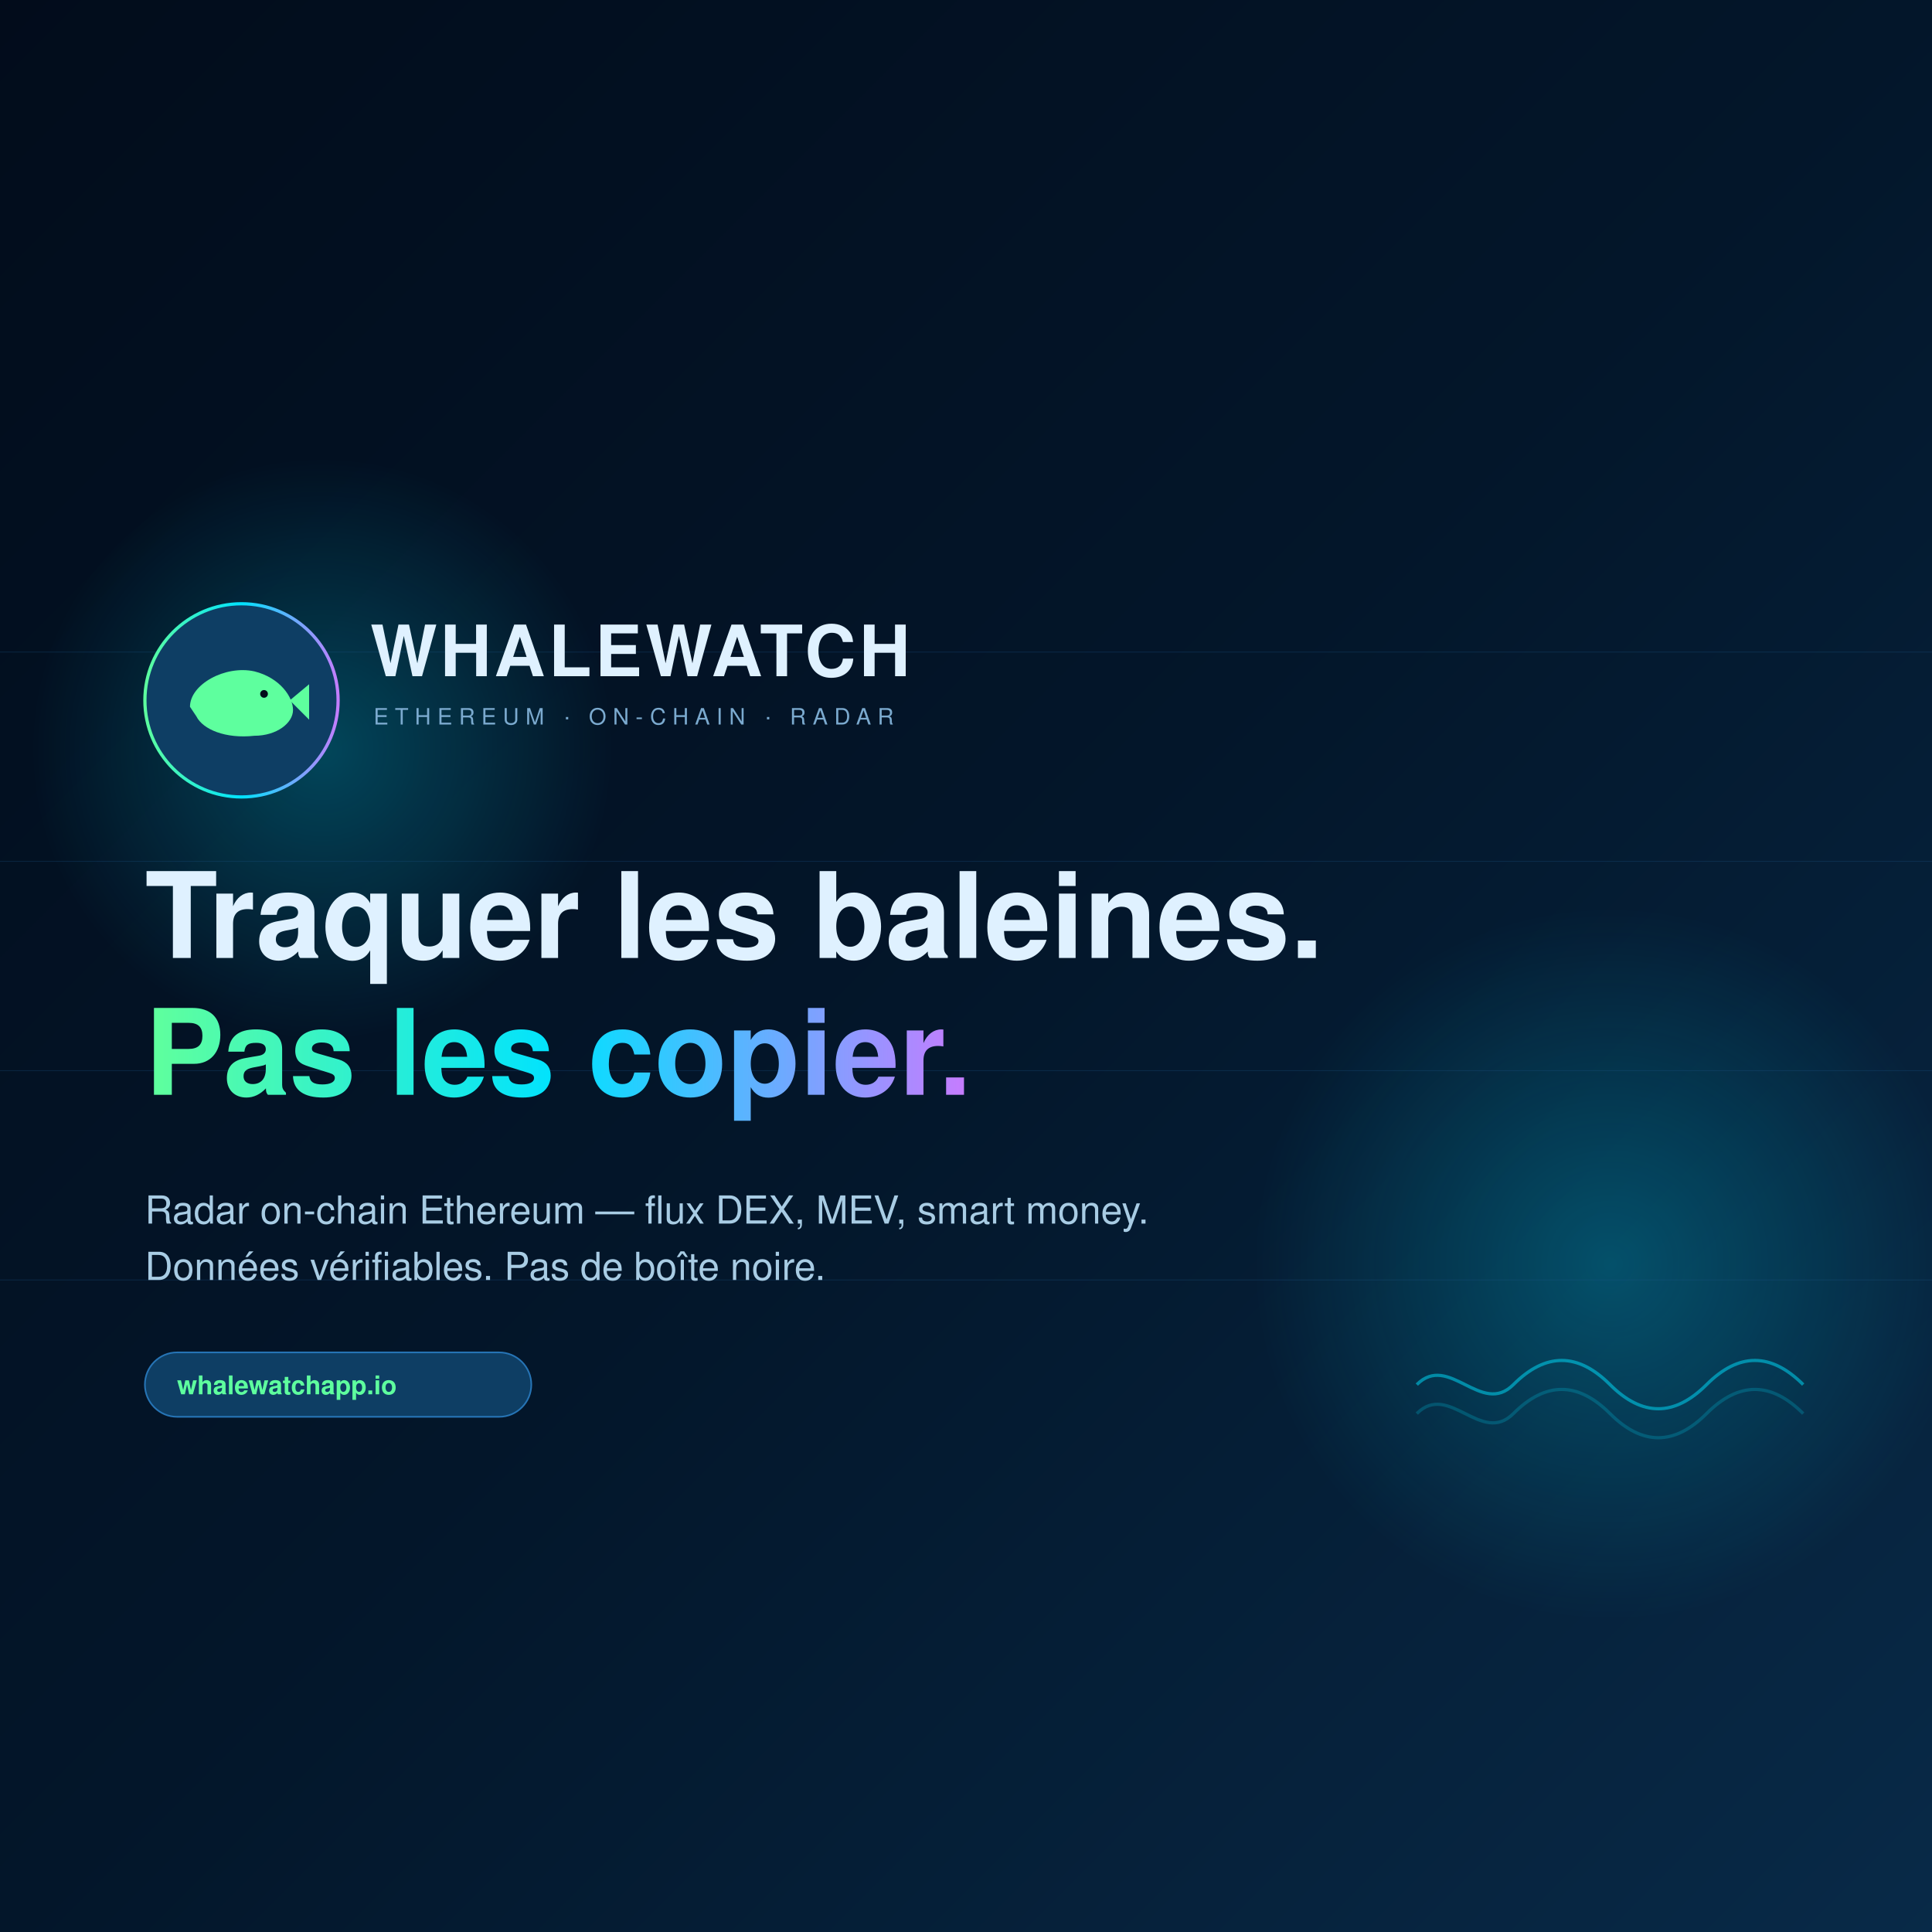
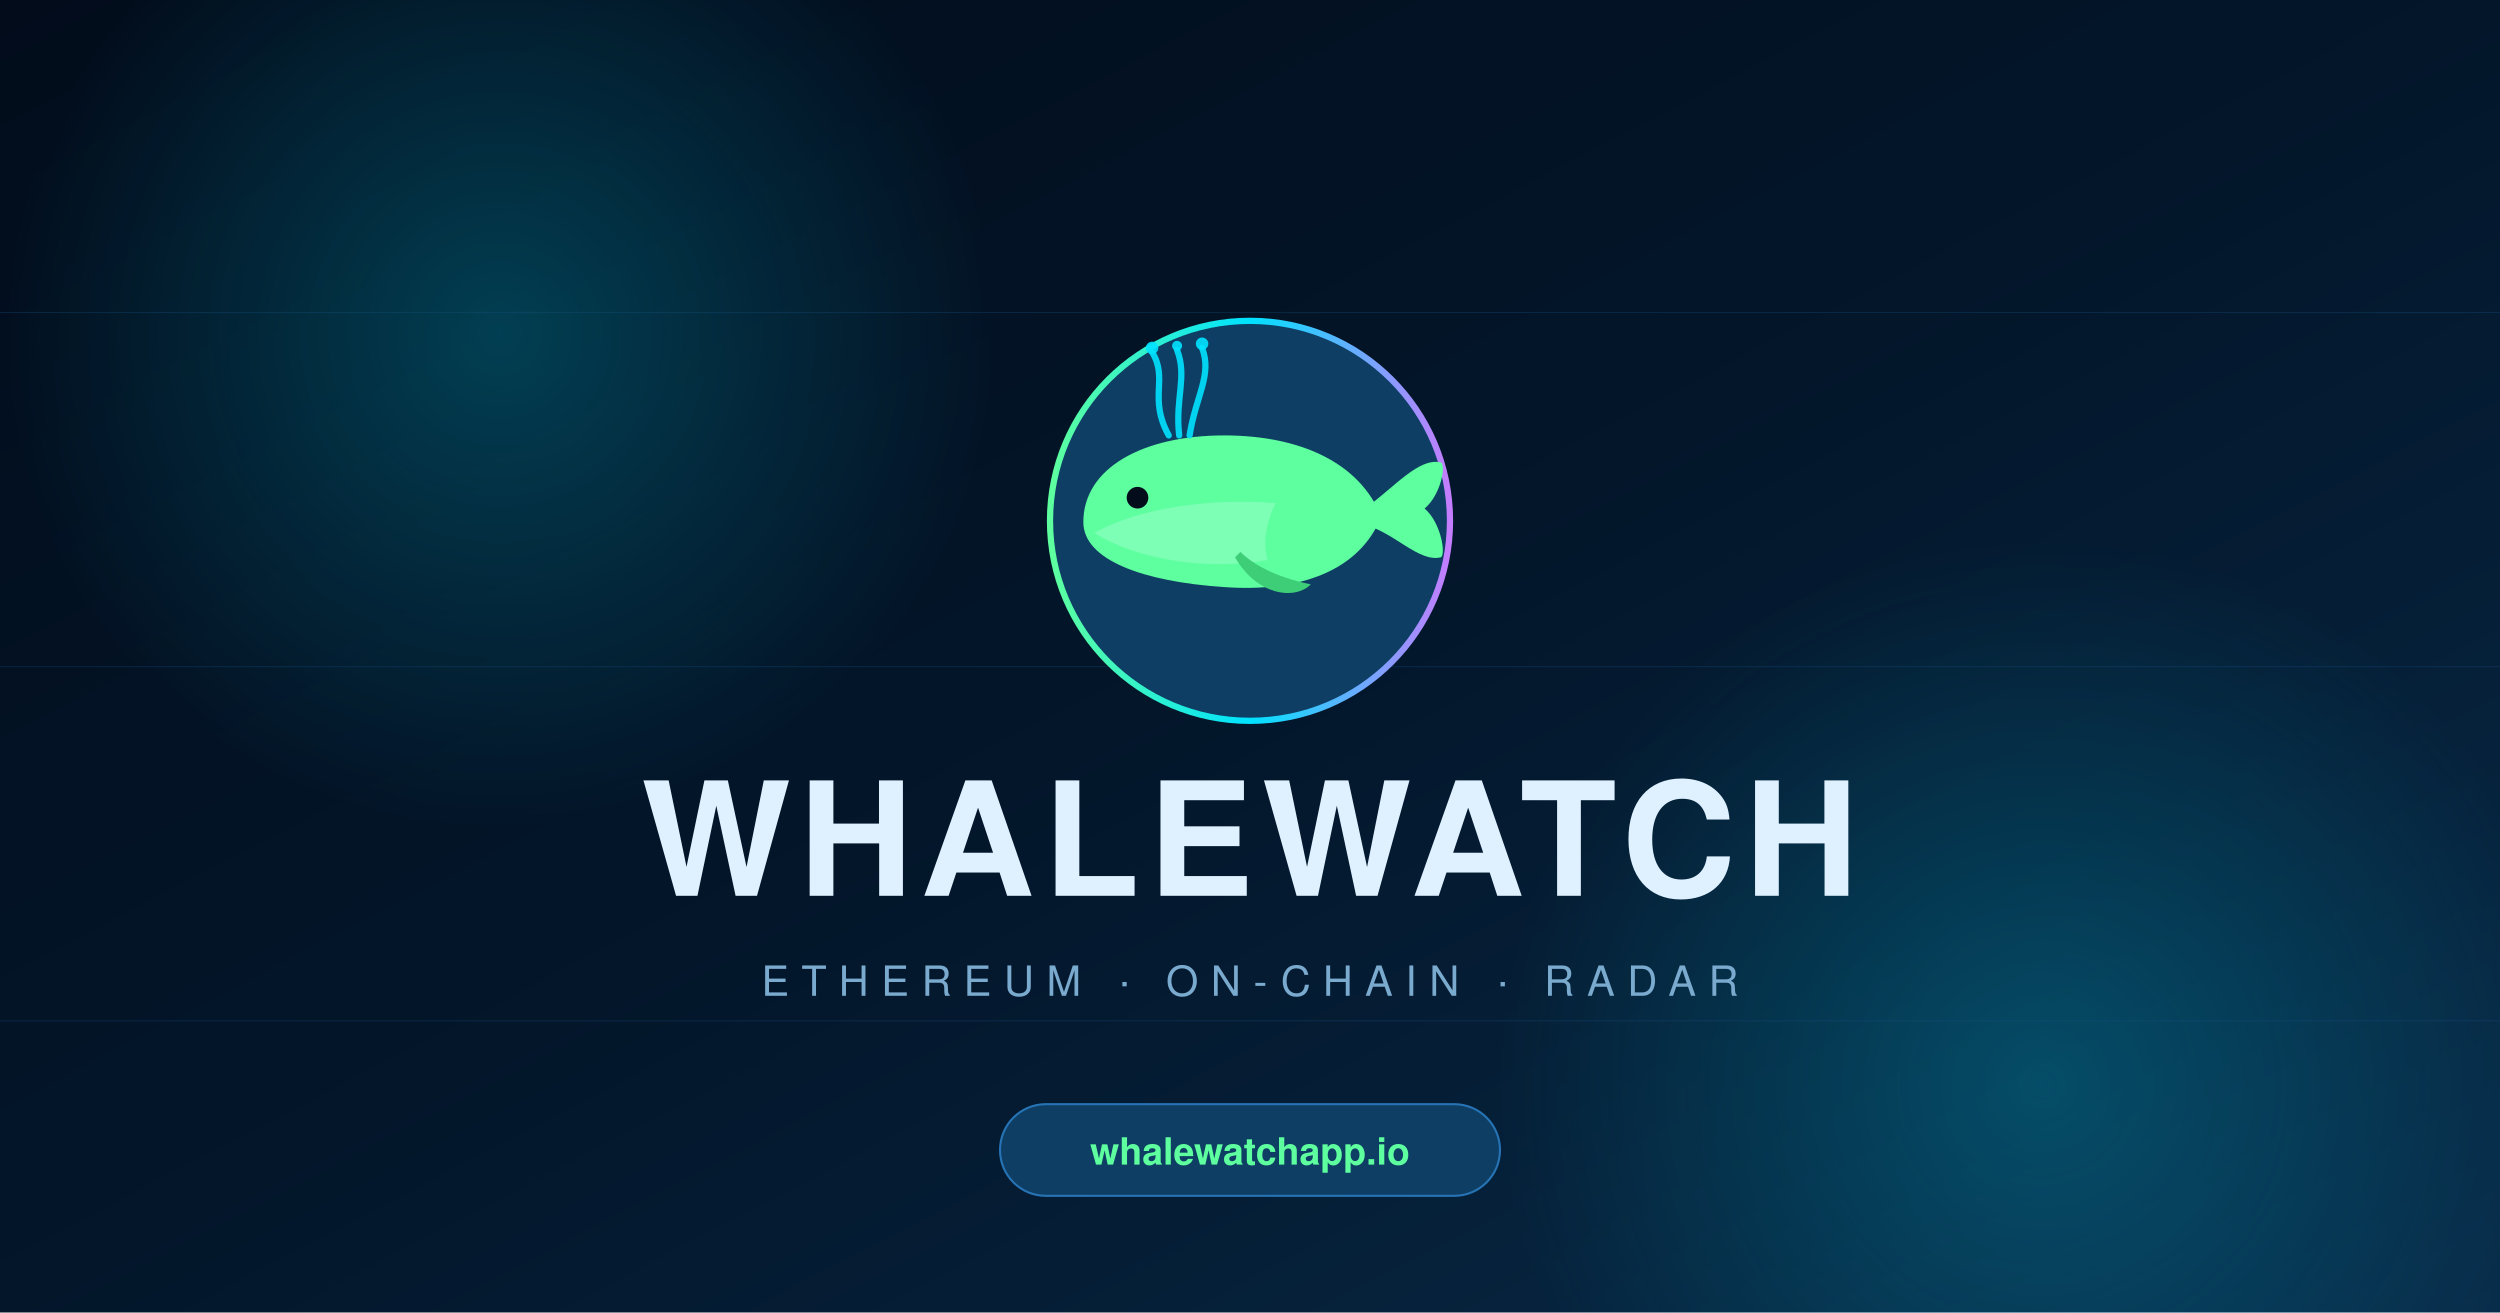
- <svg xmlns="http://www.w3.org/2000/svg" width="1200" height="1200" viewBox="0 0 1200 1200">
+ <svg xmlns="http://www.w3.org/2000/svg" width="1200" height="630" viewBox="0 0 1200 630">
  <defs>
    <linearGradient id="bg" x1="0%" y1="0%" x2="100%" y2="100%">
      <stop offset="0%" stop-color="#020c1b" />
      <stop offset="50%" stop-color="#03162a" />
      <stop offset="100%" stop-color="#082a48" />
    </linearGradient>
    <linearGradient id="accent" x1="0%" y1="0%" x2="100%" y2="0%">
      <stop offset="0%" stop-color="#5eff9e" />
      <stop offset="50%" stop-color="#00e2ff" />
      <stop offset="100%" stop-color="#c47dff" />
    </linearGradient>
    <radialGradient id="glow" cx="50%" cy="50%" r="50%">
-       <stop offset="0%" stop-color="#00e2ff" stop-opacity="0.25" />
+       <stop offset="0%" stop-color="#00e2ff" stop-opacity="0.22" />
      <stop offset="100%" stop-color="#00e2ff" stop-opacity="0" />
    </radialGradient>
  </defs>
-   <rect width="1200" height="1200" fill="url(#bg)" />
-   <g transform="translate(0, 285)">
-     <circle cx="200" cy="180" r="180" fill="url(#glow)" />
-     <circle cx="1000" cy="500" r="220" fill="url(#glow)" />
-     <g stroke="#1a558a" stroke-width="0.5" opacity="0.3">
-       <line x1="0" y1="120" x2="1200" y2="120" />
-       <line x1="0" y1="250" x2="1200" y2="250" />
-       <line x1="0" y1="380" x2="1200" y2="380" />
-       <line x1="0" y1="510" x2="1200" y2="510" />
+   <rect width="1200" height="630" fill="url(#bg)" />
+   <circle cx="240" cy="160" r="240" fill="url(#glow)" />
+   <circle cx="980" cy="520" r="260" fill="url(#glow)" />
+   <g stroke="#1a558a" stroke-width="0.5" opacity="0.28">
+     <line x1="0" y1="150" x2="1200" y2="150" />
+     <line x1="0" y1="320" x2="1200" y2="320" />
+     <line x1="0" y1="490" x2="1200" y2="490" />
+   </g>
+   <g transform="translate(600, 250)">
+     <circle cx="0" cy="0" r="96" fill="#0e3e64" stroke="url(#accent)" stroke-width="3" />
+     <g transform="translate(-2,-2) scale(1.3)">
+       <path d="M -60 2 C -60 -18, -38 -30, -8 -30 C 20 -30, 42 -20, 50 0 C 42 20, 20 28, -8 26 C -38 24, -60 16, -60 2 Z" fill="#5eff9e" />
+       <path d="M 44 -3 C 55 -11, 64 -22, 72 -20 C 74 -19, 72 -8, 66 -3 C 72 2, 74 14, 72 15 C 64 17, 55 6, 44 3 Z" fill="#5eff9e" />
+       <path d="M -56 6 C -40 16, -14 20, 8 16 C 6 9, 8 1, 11 -5 C -14 -7, -40 -3, -56 6 Z" fill="#7dffb6" />
+       <path d="M -4 15 C 4 29, 18 31, 24 25 C 14 23, 4 19, -2 13 Z" fill="#3fce78" />
+       <circle cx="-40" cy="-7" r="4" fill="#020c1b" />
    </g>
-     <g transform="translate(90, 90)">
-       <circle cx="60" cy="60" r="60" fill="#0e3e64" stroke="url(#accent)" stroke-width="2" />
-       <g transform="translate(60, 60)" fill="#5eff9e">
-         <path d="M-32 4 C -32 -10, -10 -22, 8 -18 C 24 -14, 32 -2, 32 6 C 32 14, 22 22, 8 22 C -10 24, -24 18, -28 10 Z" />
-         <path d="M30 0 L 42 -10 L 42 12 Z" />
-         <circle cx="14" cy="-4" r="2.4" fill="#020c1b" />
-       </g>
+     <g stroke="#00e2ff" stroke-width="3" fill="none" stroke-linecap="round" opacity="0.9">
+       <path d="M -39 -41 C -49 -59, -39 -68, -47 -81" />
+       <path d="M -29 -41 C -26 -60, -18 -70, -23 -83" />
+       <path d="M -34 -41 C -36 -59, -30 -69, -35 -82" />
    </g>
-     <text x="230" y="135" font-family="Helvetica, Arial, sans-serif" font-size="44" font-weight="800" fill="#dff1ff" letter-spacing="2">WHALEWATCH</text>
-     <text x="232" y="165" font-family="Helvetica, Arial, sans-serif" font-size="14" font-weight="500" fill="#7baacf" letter-spacing="4">ETHEREUM · ON-CHAIN · RADAR</text>
-     <text x="90" y="310" font-family="Helvetica, Arial, sans-serif" font-size="74" font-weight="800" fill="#dff1ff">Traquer les baleines.</text>
-     <text x="90" y="395" font-family="Helvetica, Arial, sans-serif" font-size="74" font-weight="800" fill="url(#accent)">Pas les copier.</text>
-     <text x="90" y="475" font-family="Helvetica, Arial, sans-serif" font-size="24" font-weight="400" fill="#a8cce4">Radar on-chain Ethereum — flux DEX, MEV, smart money.</text>
-     <text x="90" y="510" font-family="Helvetica, Arial, sans-serif" font-size="24" font-weight="400" fill="#a8cce4">Données vérifiables. Pas de boîte noire.</text>
-     <g transform="translate(90, 555)">
-       <rect width="240" height="40" rx="20" fill="#0e3e64" stroke="#2674b5" stroke-width="1" />
-       <text x="20" y="26" font-family="Helvetica, Arial, sans-serif" font-size="16" font-weight="600" fill="#5eff9e">whalewatchapp.io</text>
-     </g>
-     <g transform="translate(880, 555)" stroke="#00e2ff" stroke-width="2" fill="none" opacity="0.5">
-       <path d="M0 20 C 20 0, 40 40, 60 20 S 100 0, 120 20 S 160 40, 180 20 S 220 0, 240 20" />
-       <path d="M0 38 C 20 18, 40 58, 60 38 S 100 18, 120 38 S 160 58, 180 38 S 220 18, 240 38" opacity="0.4" />
+     <g fill="#00e2ff" opacity="0.9">
+       <circle cx="-47" cy="-83" r="3" />
+       <circle cx="-23" cy="-85" r="3" />
+       <circle cx="-35" cy="-84" r="2.4" />
    </g>
  </g>
+   <text x="600" y="430" text-anchor="middle" font-family="Helvetica, Arial, sans-serif" font-size="76" font-weight="800" fill="#dff1ff" letter-spacing="4">WHALEWATCH</text>
+   <text x="600" y="478" text-anchor="middle" font-family="Helvetica, Arial, sans-serif" font-size="20" font-weight="500" fill="#7baacf" letter-spacing="6">ETHEREUM · ON-CHAIN · RADAR</text>
+   <g transform="translate(480, 530)">
+     <rect width="240" height="44" rx="22" fill="#0e3e64" stroke="#2674b5" stroke-width="1" />
+     <text x="120" y="29" text-anchor="middle" font-family="Helvetica, Arial, sans-serif" font-size="18" font-weight="600" fill="#5eff9e">whalewatchapp.io</text>
+   </g>
</svg>
